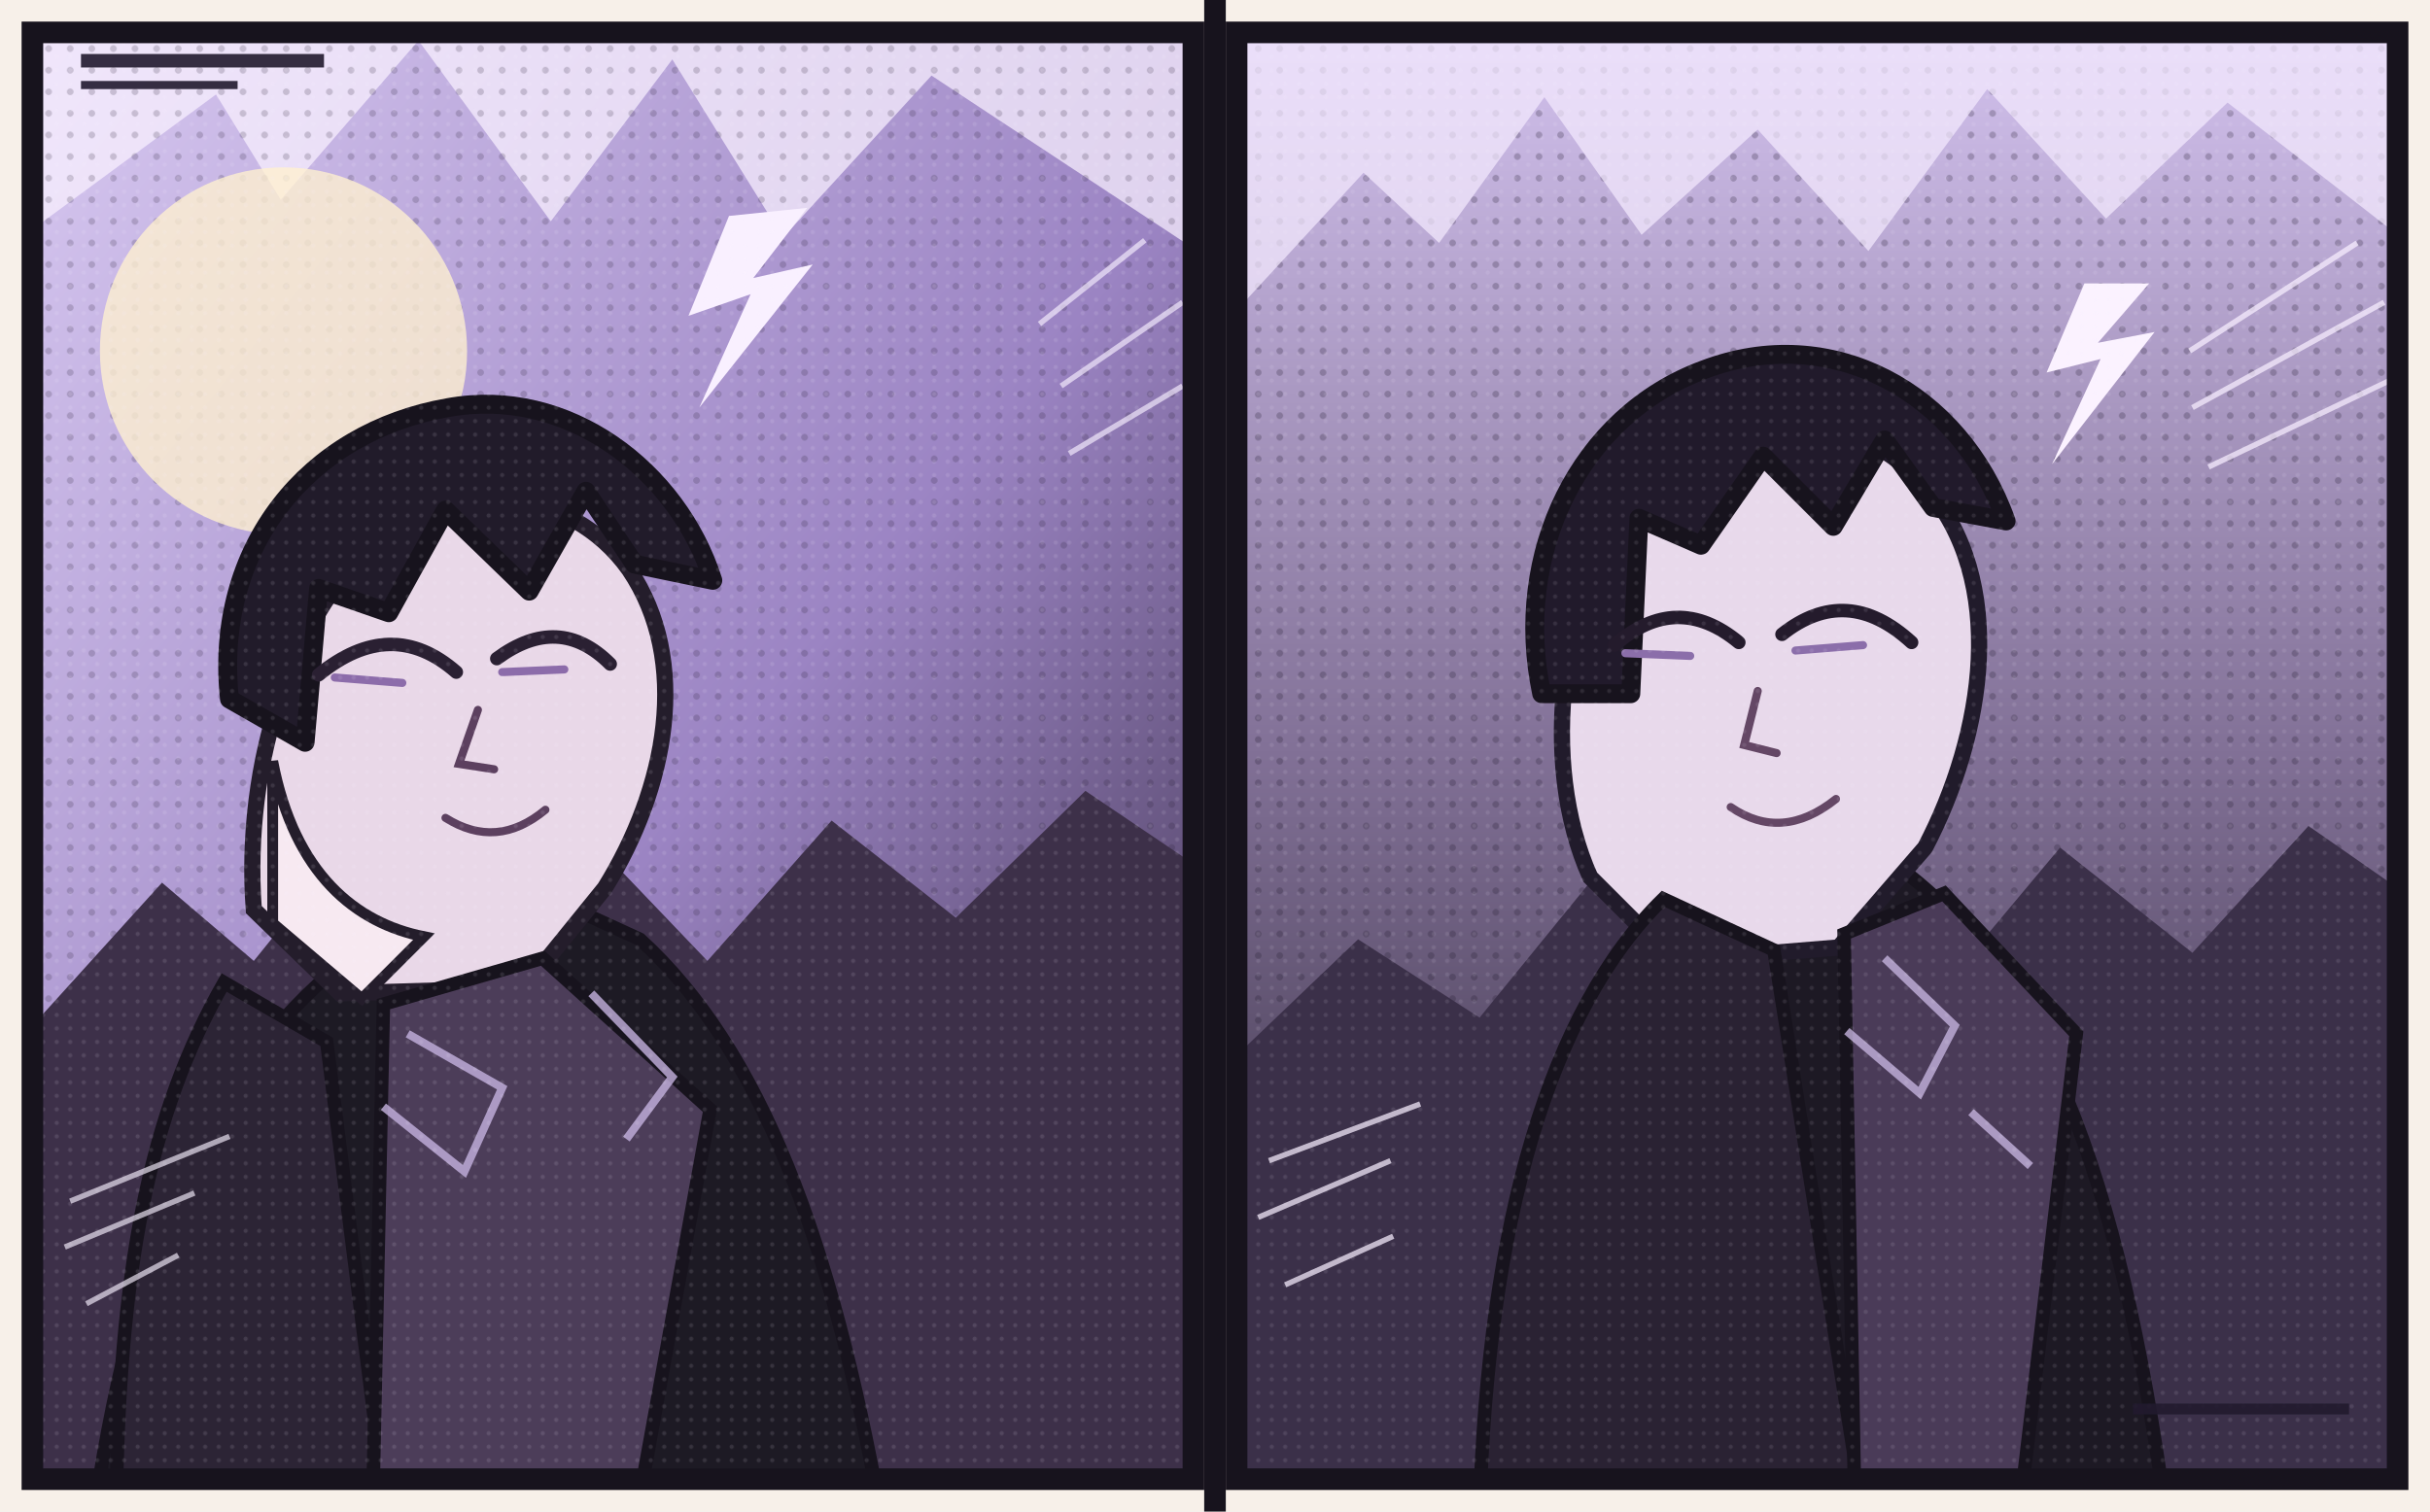
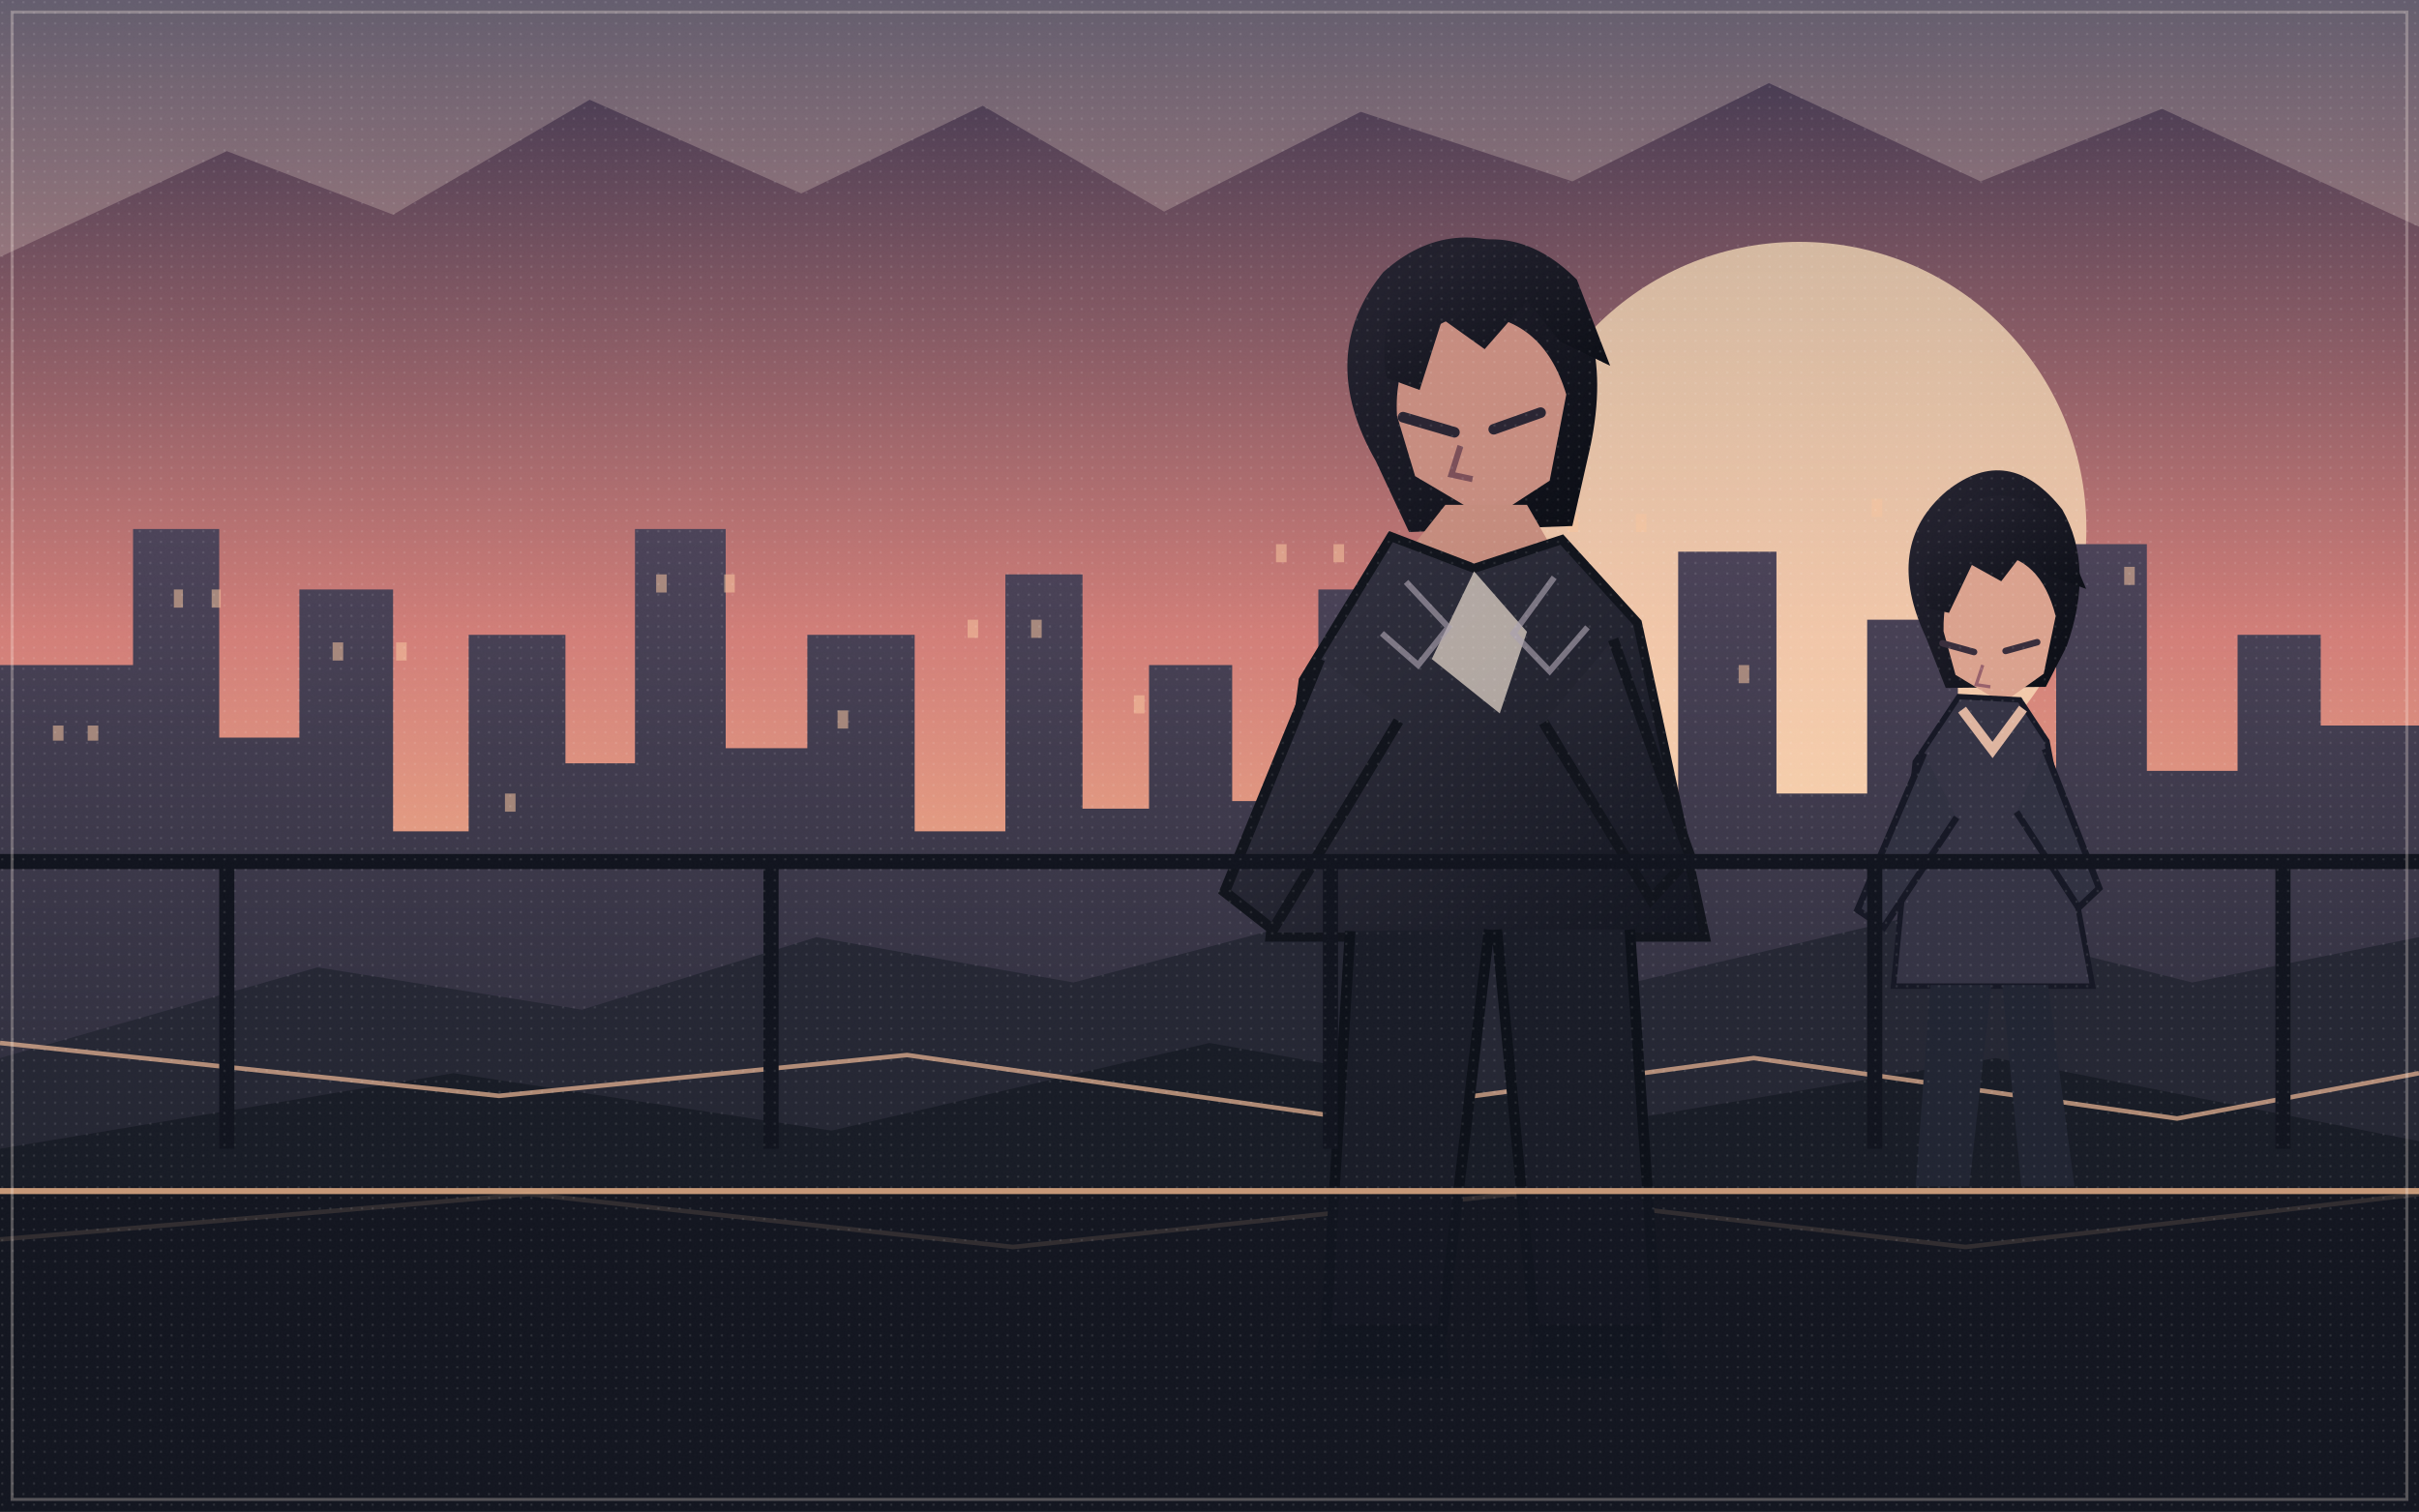
- <svg xmlns="http://www.w3.org/2000/svg" width="900" height="560" viewBox="0 0 900 560">
+ <svg xmlns="http://www.w3.org/2000/svg" viewBox="0 0 1600 1000" role="img" aria-label="Cinematic rooftop at sunset with two manga-inspired figures overlooking a city">
  <defs>
-     <pattern id="dots" width="8" height="8" patternUnits="userSpaceOnUse">
-       <circle cx="2" cy="2" r="1.25" fill="#211a2d" opacity=".35" />
+     <linearGradient id="sky" x2="0" y2="1">
+       <stop stop-color="#34324d" />
+       <stop offset=".42" stop-color="#d27e78" />
+       <stop offset=".68" stop-color="#f5b78c" />
+       <stop offset="1" stop-color="#f4d7b3" />
+     </linearGradient>
+     <linearGradient id="city" x2="0" y2="1">
+       <stop stop-color="#4b4358" />
+       <stop offset="1" stop-color="#1b202b" />
+     </linearGradient>
+     <linearGradient id="coat" x2="1" y2="1">
+       <stop stop-color="#343342" />
+       <stop offset="1" stop-color="#10131d" />
+     </linearGradient>
+     <linearGradient id="hair" x2="1" y2="1">
+       <stop stop-color="#262432" />
+       <stop offset="1" stop-color="#080b12" />
+     </linearGradient>
+     <pattern id="tone" width="7" height="7" patternUnits="userSpaceOnUse">
+       <circle cx="1.5" cy="1.5" r=".8" fill="#fff" opacity=".24" />
    </pattern>
-     <pattern id="fineDots" width="5" height="5" patternUnits="userSpaceOnUse">
-       <circle cx="1" cy="1" r=".8" fill="#f8f0ff" opacity=".4" />
-     </pattern>
-     <linearGradient id="sky" x1="0" y1="0" x2="1" y2="1">
-       <stop stop-color="#d8c9f1" />
-       <stop offset=".55" stop-color="#9b84c3" />
-       <stop offset="1" stop-color="#33283f" />
-     </linearGradient>
-     <linearGradient id="night" x1="0" y1="0" x2="0" y2="1">
-       <stop stop-color="#d2c1ed" />
-       <stop offset=".5" stop-color="#817096" />
-       <stop offset="1" stop-color="#292332" />
-     </linearGradient>
-     <clipPath id="left">
-       <rect x="12" y="12" width="430" height="536" rx="2" />
-     </clipPath>
-     <clipPath id="right">
-       <rect x="458" y="12" width="430" height="536" rx="2" />
-     </clipPath>
+     <filter id="grain">
+       <feTurbulence type="fractalNoise" baseFrequency=".7" numOctaves="2" stitchTiles="stitch" />
+       <feColorMatrix values="0 0 0 0 .5 0 0 0 0 .4 0 0 0 0 .5 0 0 0 .12 0" />
+     </filter>
  </defs>
-   <rect width="900" height="560" fill="#f7f0e9" />
-   <g clip-path="url(#left)">
-     <rect x="12" y="12" width="430" height="536" fill="url(#sky)" />
-     <path d="M12 85 L80 35 104 74 155 15 204 82 249 22 290 88 345 28 442 92V12H12Z" fill="#f9f1ff" opacity=".72" />
-     <rect x="12" y="12" width="430" height="536" fill="url(#dots)" opacity=".55" />
-     <circle cx="105" cy="130" r="68" fill="#fff1cf" opacity=".78" />
-     <path d="M12 380L60 327 94 356 140 299 177 353 218 310 262 356 308 304 354 340 402 293 442 320V548H12Z" fill="#3d3049" />
-     <path d="M35 560C51 449 85 386 136 350L176 320 237 348C282 389 308 460 326 560Z" fill="#1d1a24" stroke="#17131d" stroke-width="5" />
-     <path d="M94 337C90 283 108 226 143 197C167 177 211 180 233 211C256 245 247 292 224 329L194 366 126 368Z" fill="#e9d8e8" stroke="#241d2b" stroke-width="6" />
-     <path d="M85 259C79 203 114 160 166 151C210 143 251 174 264 215L235 209 217 182 196 219 165 189 144 227 118 218 113 275Z" fill="#211b2a" stroke="#17131d" stroke-width="7" stroke-linejoin="round" />
-     <path d="M118 250Q145 228 169 249M184 244Q207 227 226 246" fill="none" stroke="#2a2032" stroke-width="5" stroke-linecap="round" />
-     <path d="M124 251l25 2m37-4 23-1" stroke="#8c6caa" stroke-width="3" stroke-linecap="round" />
-     <path d="M177 263l-7 20 13 2M165 303Q184 315 202 300" fill="none" stroke="#5c405f" stroke-width="3" stroke-linecap="round" />
-     <path d="M101 282C109 324 132 342 157 347L134 370 101 342Z" fill="#f7e9f1" stroke="#241d2b" stroke-width="4" />
-     <path d="M83 364L121 386 143 560H43C44 471 55 413 83 364Z" fill="#2c2435" stroke="#17131d" stroke-width="5" />
-     <path d="M142 372L201 355 263 411 236 560H138Z" fill="#4c3d59" stroke="#17131d" stroke-width="5" />
-     <path d="M151 383l35 20-14 31-30-24m77-42 30 31-17 23" fill="none" stroke="#c4b2df" stroke-width="3" opacity=".8" />
-     <path d="M270 80l-15 37 23-8-19 42 42-53-22 5 20-26Z" fill="#f9f0ff" />
-     <path d="M26 445L85 421M24 462L72 442M32 483L66 465M385 120L424 89M393 143L438 112M396 168L438 143" stroke="#f8efff" stroke-width="2" opacity=".65" />
-     <rect x="12" y="12" width="430" height="536" fill="url(#fineDots)" opacity=".28" />
+   <rect width="1600" height="1000" fill="url(#sky)" />
+   <circle cx="1190" cy="350" r="190" fill="#ffe5bd" opacity=".7" />
+   <path d="M0 170L150 100 260 142 390 66 530 128 650 70 770 140 900 74 1040 120 1170 55 1310 120 1430 72 1600 150V0H0Z" fill="#f9e5d7" opacity=".24" />
+   <path d="M0 580L0 440 88 440 88 350 145 350 145 488 198 488 198 390 260 390 260 550 310 550 310 420 374 420 374 505 420 505 420 350 480 350 480 495 534 495 534 420 605 420 605 550 665 550 665 380 716 380 716 535 760 535 760 440 815 440 815 530 872 530 872 390 930 390 930 550 986 550 986 430 1045 430 1045 545 1110 545 1110 365 1175 365 1175 525 1235 525 1235 410 1295 410 1295 545 1360 545 1360 360 1420 360 1420 510 1480 510 1480 420 1535 420 1535 480 1600 480V1000H0Z" fill="url(#city)" />
+   <g fill="#f5c49f" opacity=".55">
+     <path d="M35 480h7v10h-7zm23 0h7v10h-7zm57-90h6v12h-6zm25 0h6v12h-6zm80 35h7v12h-7zm42 0h7v12h-7zm72 100h7v12h-7zm100-145h7v12h-7zm45 0h7v12h-7zm75 90h7v12h-7zm86-60h7v12h-7zm42 0h7v12h-7zm68 50h7v12h-7zm94-100h7v12h-7zm38 0h7v12h-7zm72 60h7v12h-7zm83-80h7v12h-7zm45 0h7v12h-7zm68 100h7v12h-7zm88-110h7v12h-7zm43 0h7v12h-7zm68 70h7v12h-7zm56-25h7v12h-7z" />
  </g>
-   <g clip-path="url(#right)">
-     <rect x="458" y="12" width="430" height="536" fill="url(#night)" />
-     <rect x="458" y="12" width="430" height="536" fill="url(#dots)" opacity=".7" />
-     <path d="M458 115L505 64 533 90 572 36 608 87 651 48 692 93 736 33 780 81 825 38 888 87V12H458Z" fill="#f5ebff" opacity=".7" />
-     <path d="M458 391L503 348 548 377 592 323 637 365 677 326 717 369 763 314 812 353 855 306 888 329V548H458Z" fill="#3b3049" />
-     <path d="M548 560C553 438 587 365 645 329L700 319C756 358 785 435 802 560Z" fill="#1d1924" stroke="#17131d" stroke-width="5" />
-     <path d="M589 325C570 283 577 218 608 181C636 147 684 148 713 180C744 215 735 272 713 314L681 351 620 356Z" fill="#e8d9eb" stroke="#211b2b" stroke-width="6" />
-     <path d="M571 257C560 205 585 154 631 137C678 119 726 145 743 193L716 188 698 163 679 195 653 169 630 202 607 192 604 257Z" fill="#211a2b" stroke="#17131d" stroke-width="7" stroke-linejoin="round" />
-     <path d="M598 239Q621 219 644 238M660 235Q684 216 708 238" fill="none" stroke="#241b2c" stroke-width="5" stroke-linecap="round" />
-     <path d="M602 242l24 1m39-2 25-2" stroke="#8b6eaa" stroke-width="3" stroke-linecap="round" />
-     <path d="M651 256l-5 20 12 3M641 299Q660 312 680 296" fill="none" stroke="#644765" stroke-width="3" stroke-linecap="round" />
-     <path d="M616 333L657 352 690 560H548C551 453 574 374 616 333Z" fill="#2a2233" stroke="#17131d" stroke-width="5" />
-     <path d="M683 346L720 331 769 383 748 560H687Z" fill="#4a3b58" stroke="#17131d" stroke-width="5" />
-     <path d="M698 355l26 25-13 25-27-23m46 30 22 20" fill="none" stroke="#c3b2dc" stroke-width="3" opacity=".8" />
-     <path d="M772 105l-14 33 20-5-18 39 38-49-21 4 19-22Z" fill="#fbf2ff" />
-     <path d="M470 430L526 409M466 451L515 430M476 476L516 458M811 130L873 90M812 151L883 112M818 173L885 141" stroke="#f8efff" stroke-width="2" opacity=".72" />
-     <rect x="458" y="12" width="430" height="536" fill="url(#fineDots)" opacity=".25" />
+   <path d="M0 700L210 640 385 668 540 620 710 650 900 600 1080 650 1270 605 1450 650 1600 620V1000H0Z" fill="#242633" />
+   <path d="M0 760L300 710 550 748 800 690 1080 740 1320 700 1600 755V1000H0Z" fill="#171b25" />
+   <g opacity=".7" stroke="#efb995" stroke-width="3" fill="none">
+     <path d="M0 690L330 725 600 698 880 738 1160 700 1440 740 1600 710" />
+     <path d="M0 820L350 790 670 825 1000 790 1300 825 1600 790" />
  </g>
-   <g fill="none" stroke="#17131d" stroke-width="8">
-     <rect x="12" y="12" width="430" height="536" />
-     <rect x="458" y="12" width="430" height="536" />
-     <path d="M450 0V560" />
+   <g transform="translate(710 150)">
+     <path d="M200 155Q160 85 205 30Q250 -10 305 20Q360 58 342 145L330 198 222 202Z" fill="url(#hair)" />
+     <path d="M214 125Q211 70 260 58Q310 58 326 111L315 168 275 194 226 165Z" fill="#c78d80" />
+     <path d="M207 100Q198 44 246 15Q293 -5 333 35L355 92 322 76 300 49 272 81 244 61 229 108Z" fill="url(#hair)" />
+     <path d="M218 126L252 136M278 134L309 123" stroke="#292432" stroke-width="7" stroke-linecap="round" />
+     <path d="M256 145L250 164 264 167" fill="none" stroke="#7b4f58" stroke-width="4" />
+     <path d="M246 184L300 184 322 222 270 258 216 222Z" fill="#c58c7d" />
+     <path d="M210 205L265 226 323 207 373 262 418 470 130 470 152 300Z" fill="url(#coat)" stroke="#10131b" stroke-width="6" />
+     <path d="M265 228L300 268 282 322 237 286Z" fill="#e0d3c7" opacity=".75" />
+     <path d="M163 286L100 440 132 465 215 327M357 273L408 417 382 445 311 328" fill="url(#coat)" stroke="#10131b" stroke-width="7" />
+     <path d="M183 466L167 730 244 730 275 465M280 465L305 730 386 730 368 465" fill="#181b26" stroke="#0c1018" stroke-width="7" />
+     <path d="M164 730L155 762 250 762 245 730M305 730L300 762 400 762 385 730" fill="#11131c" />
+     <path d="M220 235L248 265 228 290 204 269M318 232L291 269 315 294 340 265" fill="none" stroke="#a9a0ad" stroke-width="4" opacity=".65" />
  </g>
-   <g fill="#211a2d" opacity=".9">
-     <path d="M30 20h90v5H30zM30 30h58v3H30zM790 520h80v4h-80z" />
+   <g transform="translate(1220 350) scale(.72)">
+     <path d="M75 100Q35 15 94 -35Q151 -80 200 -18Q230 35 204 108L185 145 93 146Z" fill="url(#hair)" />
+     <path d="M91 94Q90 30 136 23Q180 25 194 80L183 133 145 160 102 134Z" fill="#dba28e" />
+     <path d="M77 73Q62 22 106 -18Q150 -49 197 -4L222 55 188 43 167 18 144 48 117 33 96 77Z" fill="url(#hair)" />
+     <path d="M90 105L119 113M148 112L177 104" stroke="#382d3b" stroke-width="6" stroke-linecap="round" />
+     <path d="M127 125L121 143 134 145" fill="none" stroke="#98616b" stroke-width="3" />
+     <path d="M105 154L161 157 186 195 228 420 45 420 65 214Z" fill="#343344" stroke="#151724" stroke-width="5" />
+     <path d="M108 166L136 203 164 165" fill="none" stroke="#dfb5a0" stroke-width="9" />
+     <path d="M73 206L12 350 36 366 103 265M184 202L234 330 215 348 158 260" fill="#303141" stroke="#151724" stroke-width="6" />
+     <path d="M79 419L65 610 114 610 135 419M145 419L163 610 212 610 187 419" fill="#202432" />
  </g>
+   <g stroke="#10131d" stroke-width="10" fill="none">
+     <path d="M0 570L1600 570" />
+     <path d="M150 570V760M510 570V760M880 570V760M1240 570V760M1510 570V760" />
+   </g>
+   <path d="M0 785L1600 785 1600 1000H0Z" fill="#10141e" opacity=".8" />
+   <path d="M0 788L1600 788" stroke="#f2b98d" stroke-width="4" opacity=".8" />
+   <rect width="1600" height="1000" fill="url(#tone)" opacity=".42" />
+   <rect width="1600" height="1000" filter="url(#grain)" opacity=".18" />
+   <rect x="8" y="8" width="1584" height="984" fill="none" stroke="#fff1e6" stroke-opacity=".28" stroke-width="2" />
</svg>
